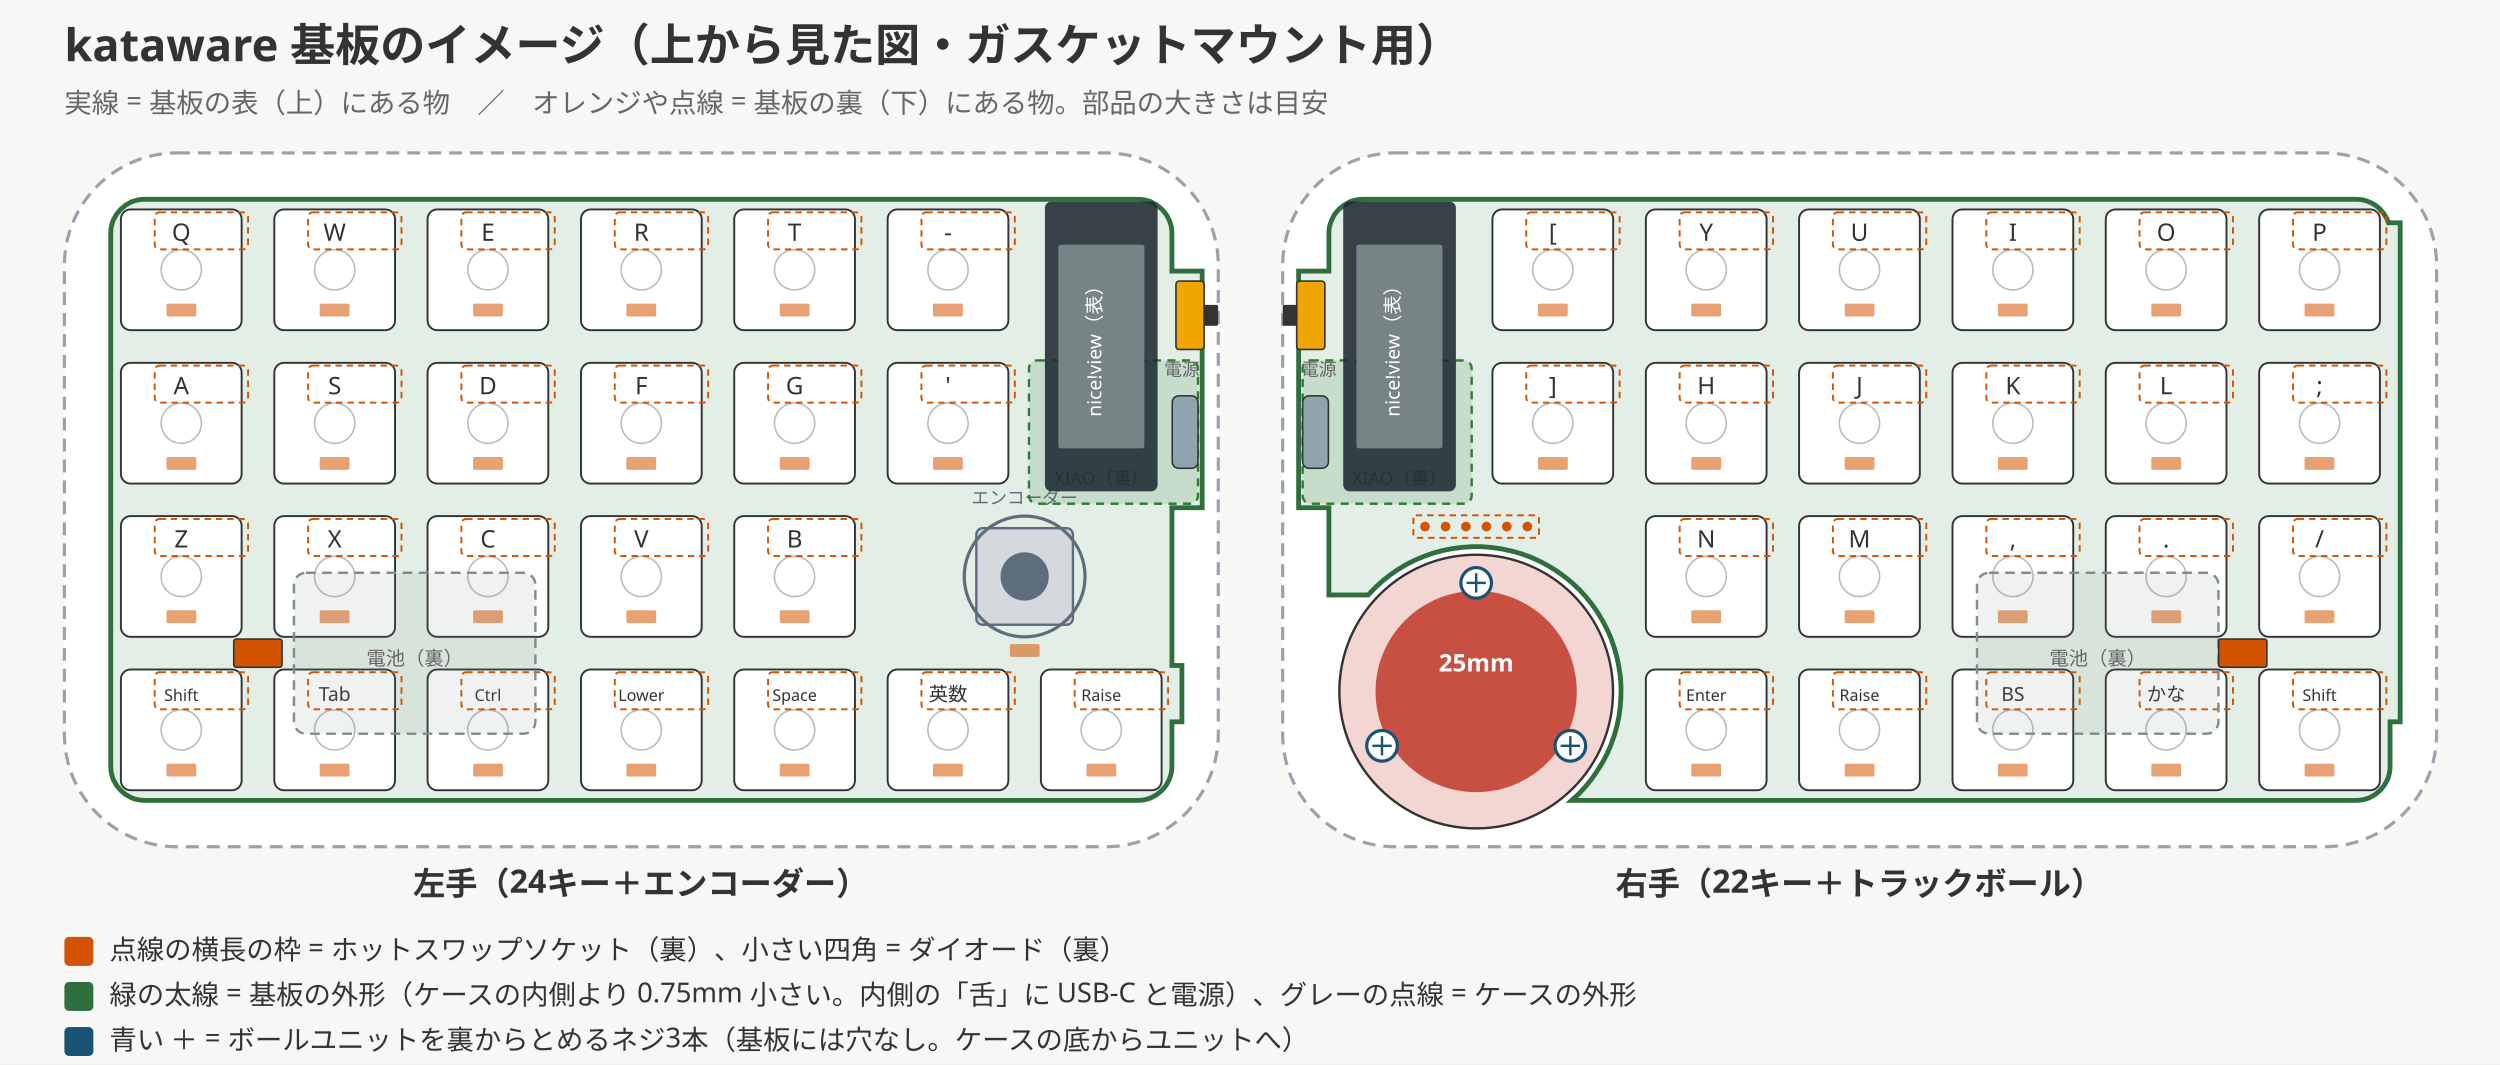
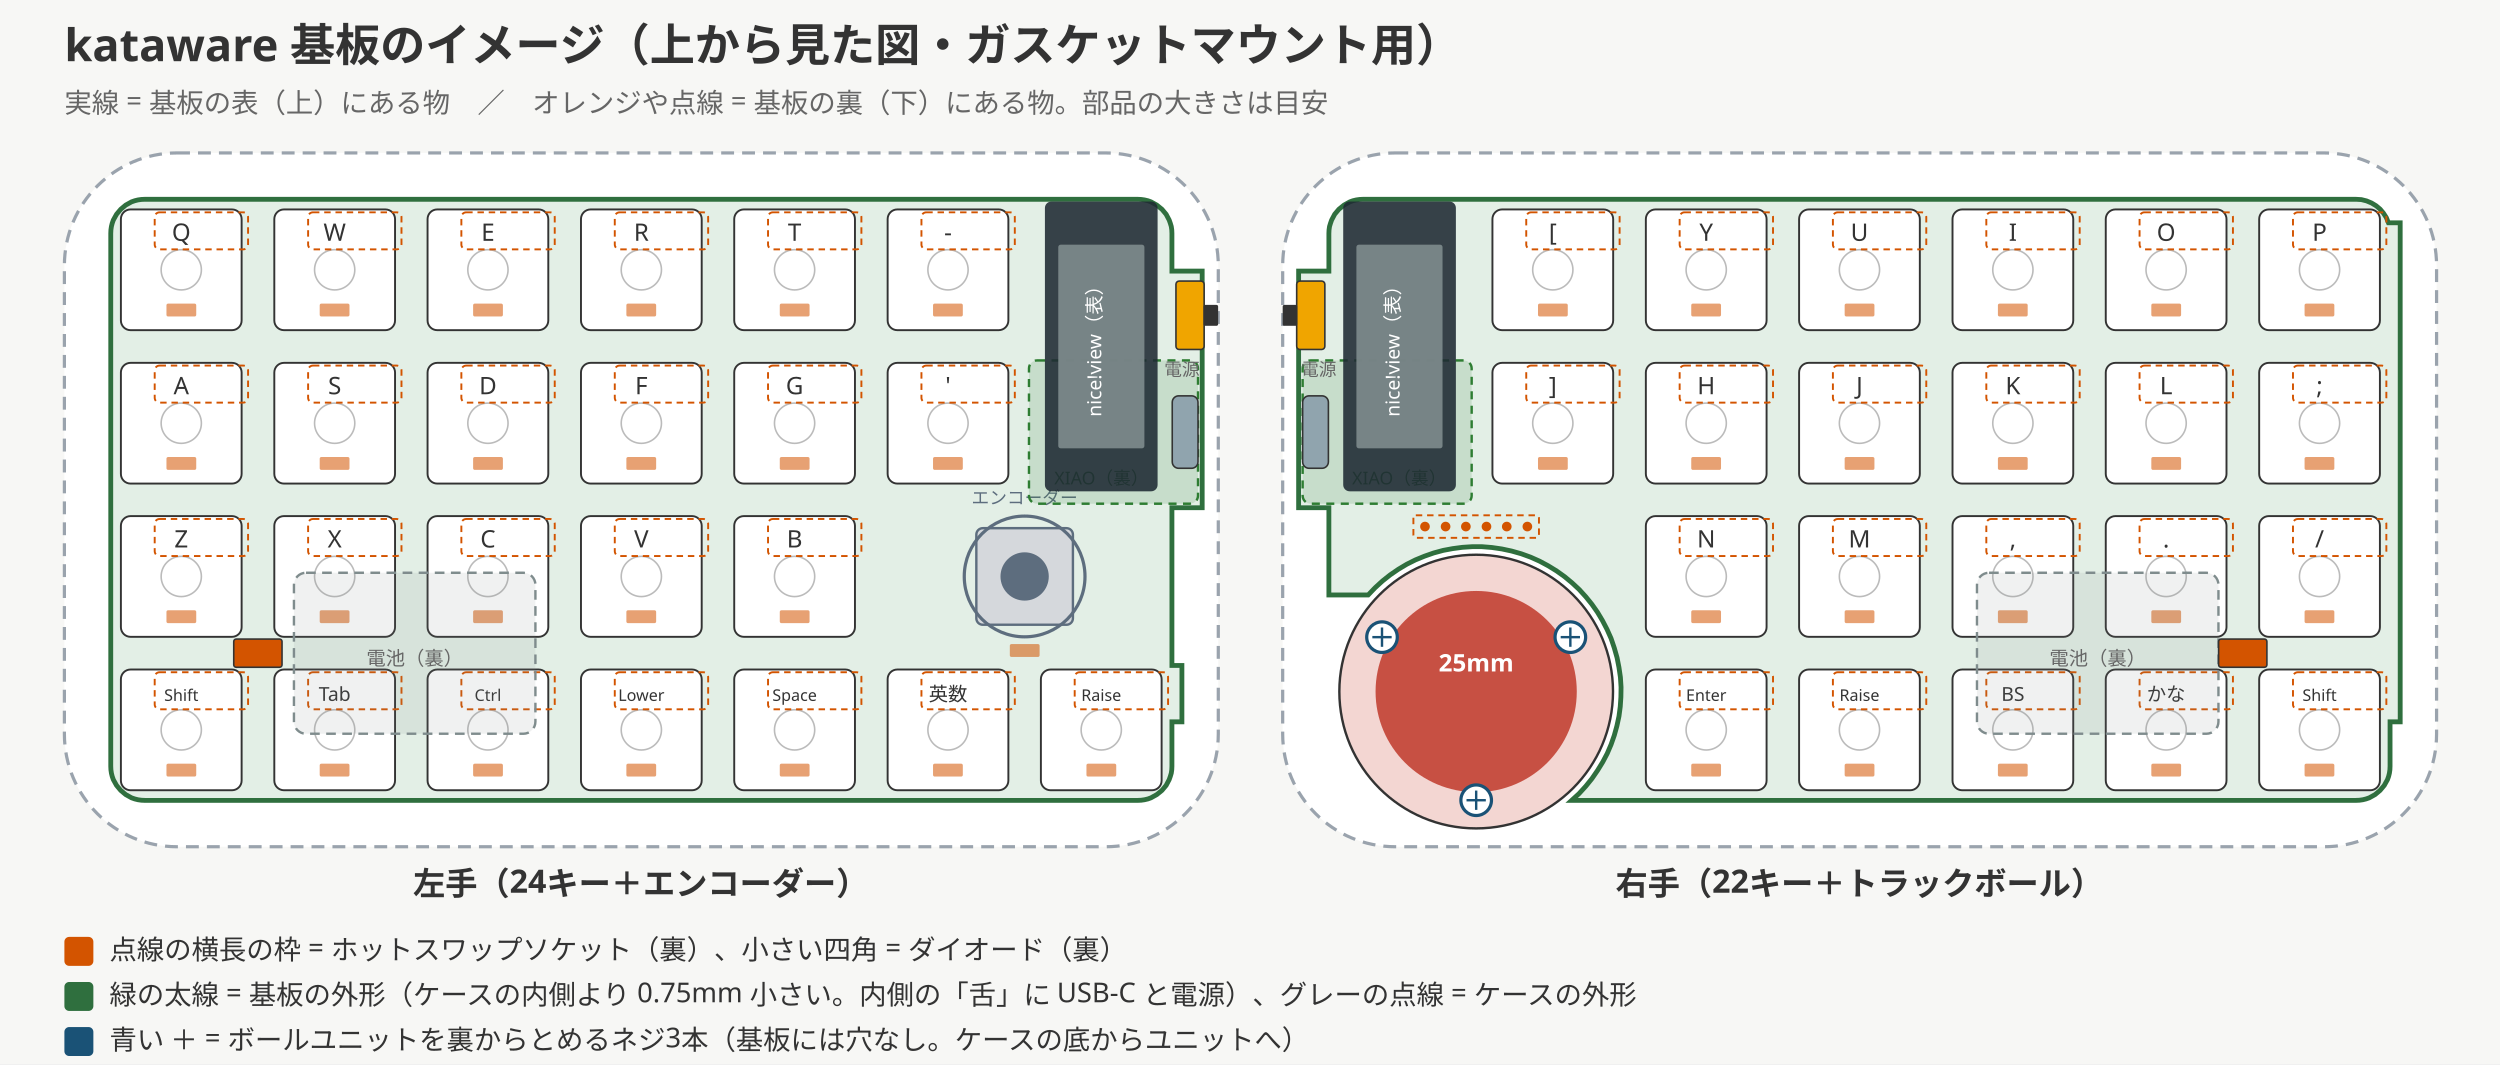
<svg xmlns="http://www.w3.org/2000/svg" width="1553" height="661" viewBox="0 0 1553 661" font-family="IPAPGothic, IPAGothic, sans-serif">
  <rect width="100%" height="100%" fill="#f7f7f5" />
  <text x="40" y="38" font-size="28" font-weight="bold" fill="#333">kataware 基板のイメージ（上から見た図・ガスケットマウント用）</text>
  <text x="40" y="70" font-size="17" fill="#666">実線 = 基板の表（上）にある物　／　オレンジや点線 = 基板の裏（下）にある物。部品の大きさは目安</text>
  <rect x="40.0" y="95.0" width="716.8" height="431.0" rx="70.0" fill="#ffffff" fill-opacity="1.0" stroke="#9aa3ad" stroke-width="2" stroke-dasharray="8 5" />
  <path d="M90.0,497.2 L87.8,497.1 L85.7,496.8 L83.7,496.3 L81.7,495.6 L78.1,493.6 L75.0,491.0 L72.4,487.9 L70.4,484.3 L69.7,482.3 L69.2,480.3 L68.9,478.2 L68.8,476.0 L68.8,145.0 L68.9,142.8 L69.2,140.7 L69.7,138.7 L70.4,136.7 L72.4,133.1 L75.0,130.0 L78.1,127.4 L81.7,125.4 L83.7,124.7 L85.7,124.2 L87.8,123.9 L90.0,123.8 L706.8,123.8 L708.9,123.9 L711.0,124.2 L713.1,124.7 L715.0,125.4 L718.6,127.4 L721.8,130.0 L724.4,133.1 L726.3,136.7 L727.0,138.7 L727.6,140.7 L727.9,142.8 L728.0,145.0 L728.0,168.4 L746.8,168.4 L746.8,315.4 L728.0,315.4 L728.0,413.4 L734.2,413.4 L734.2,448.4 L728.0,448.4 L728.0,476.0 L727.9,478.2 L727.6,480.3 L727.0,482.3 L726.3,484.3 L724.4,487.9 L721.8,491.0 L718.6,493.6 L715.0,495.6 L713.1,496.3 L711.0,496.8 L708.9,497.1 L706.8,497.2 L90.0,497.2 Z" fill="#e3efe6" stroke="#2f6f3e" stroke-width="3" />
  <rect x="75.1" y="415.9" width="75.0" height="75.0" rx="6.0" fill="#ffffff" fill-opacity="1.0" stroke="#333" stroke-width="1.2" />
  <circle cx="112.6" cy="453.4" r="12.5" fill="none" fill-opacity="1.0" stroke="#bbb" stroke-width="1" />
  <text x="112.6" y="435.4" font-size="10" text-anchor="middle" fill="#333" font-weight="normal">Shift</text>
  <rect x="96.1" y="417.6" width="58.0" height="23.0" rx="3.0" fill="none" fill-opacity="1.0" stroke="#d35400" stroke-width="1.2" stroke-dasharray="4 3" />
  <rect x="103.4" y="474.4" width="18.5" height="8.0" rx="1.0" fill="#d35400" fill-opacity="0.55" />
  <rect x="75.1" y="320.6" width="75.0" height="75.0" rx="6.0" fill="#ffffff" fill-opacity="1.0" stroke="#333" stroke-width="1.2" />
  <circle cx="112.6" cy="358.1" r="12.5" fill="none" fill-opacity="1.0" stroke="#bbb" stroke-width="1" />
  <text x="112.6" y="340.1" font-size="15" text-anchor="middle" fill="#333" font-weight="normal">Z</text>
  <rect x="96.1" y="322.4" width="58.0" height="23.0" rx="3.0" fill="none" fill-opacity="1.0" stroke="#d35400" stroke-width="1.2" stroke-dasharray="4 3" />
  <rect x="103.4" y="379.1" width="18.5" height="8.0" rx="1.0" fill="#d35400" fill-opacity="0.55" />
  <rect x="75.1" y="225.4" width="75.0" height="75.0" rx="6.0" fill="#ffffff" fill-opacity="1.0" stroke="#333" stroke-width="1.2" />
  <circle cx="112.6" cy="262.9" r="12.5" fill="none" fill-opacity="1.0" stroke="#bbb" stroke-width="1" />
  <text x="112.6" y="244.9" font-size="15" text-anchor="middle" fill="#333" font-weight="normal">A</text>
  <rect x="96.1" y="227.1" width="58.0" height="23.0" rx="3.0" fill="none" fill-opacity="1.0" stroke="#d35400" stroke-width="1.2" stroke-dasharray="4 3" />
  <rect x="103.4" y="283.9" width="18.5" height="8.0" rx="1.0" fill="#d35400" fill-opacity="0.55" />
  <rect x="75.1" y="130.1" width="75.0" height="75.0" rx="6.0" fill="#ffffff" fill-opacity="1.0" stroke="#333" stroke-width="1.2" />
  <circle cx="112.6" cy="167.6" r="12.5" fill="none" fill-opacity="1.0" stroke="#bbb" stroke-width="1" />
  <text x="112.6" y="149.6" font-size="15" text-anchor="middle" fill="#333" font-weight="normal">Q</text>
  <rect x="96.1" y="131.9" width="58.0" height="23.0" rx="3.0" fill="none" fill-opacity="1.0" stroke="#d35400" stroke-width="1.2" stroke-dasharray="4 3" />
  <rect x="103.4" y="188.6" width="18.5" height="8.0" rx="1.0" fill="#d35400" fill-opacity="0.55" />
  <rect x="170.4" y="415.9" width="75.0" height="75.0" rx="6.0" fill="#ffffff" fill-opacity="1.0" stroke="#333" stroke-width="1.2" />
  <circle cx="207.9" cy="453.4" r="12.5" fill="none" fill-opacity="1.0" stroke="#bbb" stroke-width="1" />
  <text x="207.9" y="435.4" font-size="12" text-anchor="middle" fill="#333" font-weight="normal">Tab</text>
  <rect x="191.4" y="417.6" width="58.0" height="23.0" rx="3.0" fill="none" fill-opacity="1.0" stroke="#d35400" stroke-width="1.2" stroke-dasharray="4 3" />
  <rect x="198.6" y="474.4" width="18.5" height="8.0" rx="1.0" fill="#d35400" fill-opacity="0.55" />
  <rect x="170.4" y="320.6" width="75.0" height="75.0" rx="6.0" fill="#ffffff" fill-opacity="1.0" stroke="#333" stroke-width="1.2" />
  <circle cx="207.9" cy="358.1" r="12.5" fill="none" fill-opacity="1.0" stroke="#bbb" stroke-width="1" />
  <text x="207.9" y="340.1" font-size="15" text-anchor="middle" fill="#333" font-weight="normal">X</text>
  <rect x="191.4" y="322.4" width="58.0" height="23.0" rx="3.0" fill="none" fill-opacity="1.0" stroke="#d35400" stroke-width="1.2" stroke-dasharray="4 3" />
  <rect x="198.6" y="379.1" width="18.5" height="8.0" rx="1.0" fill="#d35400" fill-opacity="0.55" />
  <rect x="170.4" y="225.4" width="75.0" height="75.0" rx="6.0" fill="#ffffff" fill-opacity="1.0" stroke="#333" stroke-width="1.2" />
  <circle cx="207.9" cy="262.9" r="12.5" fill="none" fill-opacity="1.0" stroke="#bbb" stroke-width="1" />
  <text x="207.9" y="244.9" font-size="15" text-anchor="middle" fill="#333" font-weight="normal">S</text>
  <rect x="191.4" y="227.1" width="58.0" height="23.0" rx="3.0" fill="none" fill-opacity="1.0" stroke="#d35400" stroke-width="1.2" stroke-dasharray="4 3" />
  <rect x="198.6" y="283.9" width="18.5" height="8.0" rx="1.0" fill="#d35400" fill-opacity="0.55" />
  <rect x="170.4" y="130.1" width="75.0" height="75.0" rx="6.0" fill="#ffffff" fill-opacity="1.0" stroke="#333" stroke-width="1.2" />
  <circle cx="207.9" cy="167.6" r="12.5" fill="none" fill-opacity="1.0" stroke="#bbb" stroke-width="1" />
  <text x="207.9" y="149.6" font-size="15" text-anchor="middle" fill="#333" font-weight="normal">W</text>
  <rect x="191.4" y="131.9" width="58.0" height="23.0" rx="3.0" fill="none" fill-opacity="1.0" stroke="#d35400" stroke-width="1.2" stroke-dasharray="4 3" />
  <rect x="198.6" y="188.6" width="18.5" height="8.0" rx="1.0" fill="#d35400" fill-opacity="0.55" />
  <rect x="265.6" y="415.9" width="75.0" height="75.0" rx="6.0" fill="#ffffff" fill-opacity="1.0" stroke="#333" stroke-width="1.2" />
  <circle cx="303.1" cy="453.4" r="12.5" fill="none" fill-opacity="1.0" stroke="#bbb" stroke-width="1" />
  <text x="303.1" y="435.4" font-size="10" text-anchor="middle" fill="#333" font-weight="normal">Ctrl</text>
  <rect x="286.6" y="417.6" width="58.0" height="23.0" rx="3.0" fill="none" fill-opacity="1.0" stroke="#d35400" stroke-width="1.2" stroke-dasharray="4 3" />
  <rect x="293.9" y="474.4" width="18.5" height="8.0" rx="1.0" fill="#d35400" fill-opacity="0.55" />
  <rect x="265.6" y="320.6" width="75.0" height="75.0" rx="6.0" fill="#ffffff" fill-opacity="1.0" stroke="#333" stroke-width="1.2" />
  <circle cx="303.1" cy="358.1" r="12.5" fill="none" fill-opacity="1.0" stroke="#bbb" stroke-width="1" />
  <text x="303.1" y="340.1" font-size="15" text-anchor="middle" fill="#333" font-weight="normal">C</text>
  <rect x="286.6" y="322.4" width="58.0" height="23.0" rx="3.0" fill="none" fill-opacity="1.0" stroke="#d35400" stroke-width="1.2" stroke-dasharray="4 3" />
  <rect x="293.9" y="379.1" width="18.5" height="8.0" rx="1.0" fill="#d35400" fill-opacity="0.55" />
  <rect x="265.6" y="225.4" width="75.0" height="75.0" rx="6.0" fill="#ffffff" fill-opacity="1.0" stroke="#333" stroke-width="1.2" />
  <circle cx="303.1" cy="262.9" r="12.5" fill="none" fill-opacity="1.0" stroke="#bbb" stroke-width="1" />
  <text x="303.1" y="244.9" font-size="15" text-anchor="middle" fill="#333" font-weight="normal">D</text>
  <rect x="286.6" y="227.1" width="58.0" height="23.0" rx="3.0" fill="none" fill-opacity="1.0" stroke="#d35400" stroke-width="1.2" stroke-dasharray="4 3" />
  <rect x="293.9" y="283.9" width="18.5" height="8.0" rx="1.0" fill="#d35400" fill-opacity="0.55" />
  <rect x="265.6" y="130.1" width="75.0" height="75.0" rx="6.0" fill="#ffffff" fill-opacity="1.0" stroke="#333" stroke-width="1.2" />
  <circle cx="303.1" cy="167.6" r="12.5" fill="none" fill-opacity="1.0" stroke="#bbb" stroke-width="1" />
  <text x="303.1" y="149.6" font-size="15" text-anchor="middle" fill="#333" font-weight="normal">E</text>
  <rect x="286.6" y="131.9" width="58.0" height="23.0" rx="3.0" fill="none" fill-opacity="1.0" stroke="#d35400" stroke-width="1.2" stroke-dasharray="4 3" />
  <rect x="293.9" y="188.6" width="18.5" height="8.0" rx="1.0" fill="#d35400" fill-opacity="0.55" />
  <rect x="360.9" y="415.9" width="75.0" height="75.0" rx="6.0" fill="#ffffff" fill-opacity="1.0" stroke="#333" stroke-width="1.2" />
  <circle cx="398.4" cy="453.4" r="12.5" fill="none" fill-opacity="1.0" stroke="#bbb" stroke-width="1" />
  <text x="398.4" y="435.4" font-size="10" text-anchor="middle" fill="#333" font-weight="normal">Lower</text>
  <rect x="381.9" y="417.6" width="58.0" height="23.0" rx="3.0" fill="none" fill-opacity="1.0" stroke="#d35400" stroke-width="1.2" stroke-dasharray="4 3" />
  <rect x="389.1" y="474.4" width="18.5" height="8.0" rx="1.0" fill="#d35400" fill-opacity="0.55" />
  <rect x="360.9" y="320.6" width="75.0" height="75.0" rx="6.0" fill="#ffffff" fill-opacity="1.0" stroke="#333" stroke-width="1.2" />
  <circle cx="398.4" cy="358.1" r="12.5" fill="none" fill-opacity="1.0" stroke="#bbb" stroke-width="1" />
  <text x="398.4" y="340.1" font-size="15" text-anchor="middle" fill="#333" font-weight="normal">V</text>
  <rect x="381.9" y="322.4" width="58.0" height="23.0" rx="3.0" fill="none" fill-opacity="1.0" stroke="#d35400" stroke-width="1.2" stroke-dasharray="4 3" />
  <rect x="389.1" y="379.1" width="18.5" height="8.0" rx="1.0" fill="#d35400" fill-opacity="0.55" />
  <rect x="360.9" y="225.4" width="75.0" height="75.0" rx="6.0" fill="#ffffff" fill-opacity="1.0" stroke="#333" stroke-width="1.2" />
  <circle cx="398.4" cy="262.9" r="12.5" fill="none" fill-opacity="1.0" stroke="#bbb" stroke-width="1" />
  <text x="398.4" y="244.9" font-size="15" text-anchor="middle" fill="#333" font-weight="normal">F</text>
  <rect x="381.9" y="227.1" width="58.0" height="23.0" rx="3.0" fill="none" fill-opacity="1.0" stroke="#d35400" stroke-width="1.2" stroke-dasharray="4 3" />
  <rect x="389.1" y="283.9" width="18.5" height="8.0" rx="1.0" fill="#d35400" fill-opacity="0.55" />
  <rect x="360.9" y="130.1" width="75.0" height="75.0" rx="6.0" fill="#ffffff" fill-opacity="1.0" stroke="#333" stroke-width="1.2" />
  <circle cx="398.4" cy="167.6" r="12.5" fill="none" fill-opacity="1.0" stroke="#bbb" stroke-width="1" />
  <text x="398.4" y="149.6" font-size="15" text-anchor="middle" fill="#333" font-weight="normal">R</text>
  <rect x="381.9" y="131.9" width="58.0" height="23.0" rx="3.0" fill="none" fill-opacity="1.0" stroke="#d35400" stroke-width="1.2" stroke-dasharray="4 3" />
  <rect x="389.1" y="188.6" width="18.5" height="8.0" rx="1.0" fill="#d35400" fill-opacity="0.55" />
  <rect x="456.1" y="415.9" width="75.0" height="75.0" rx="6.0" fill="#ffffff" fill-opacity="1.0" stroke="#333" stroke-width="1.2" />
  <circle cx="493.6" cy="453.4" r="12.5" fill="none" fill-opacity="1.0" stroke="#bbb" stroke-width="1" />
  <text x="493.6" y="435.4" font-size="10" text-anchor="middle" fill="#333" font-weight="normal">Space</text>
  <rect x="477.1" y="417.6" width="58.0" height="23.0" rx="3.0" fill="none" fill-opacity="1.0" stroke="#d35400" stroke-width="1.2" stroke-dasharray="4 3" />
  <rect x="484.4" y="474.4" width="18.5" height="8.0" rx="1.0" fill="#d35400" fill-opacity="0.55" />
  <rect x="456.1" y="320.6" width="75.0" height="75.0" rx="6.0" fill="#ffffff" fill-opacity="1.0" stroke="#333" stroke-width="1.2" />
  <circle cx="493.6" cy="358.1" r="12.5" fill="none" fill-opacity="1.0" stroke="#bbb" stroke-width="1" />
  <text x="493.6" y="340.1" font-size="15" text-anchor="middle" fill="#333" font-weight="normal">B</text>
  <rect x="477.1" y="322.4" width="58.0" height="23.0" rx="3.0" fill="none" fill-opacity="1.0" stroke="#d35400" stroke-width="1.2" stroke-dasharray="4 3" />
  <rect x="484.4" y="379.1" width="18.5" height="8.0" rx="1.0" fill="#d35400" fill-opacity="0.55" />
  <rect x="456.1" y="225.4" width="75.0" height="75.0" rx="6.0" fill="#ffffff" fill-opacity="1.0" stroke="#333" stroke-width="1.2" />
  <circle cx="493.6" cy="262.9" r="12.5" fill="none" fill-opacity="1.0" stroke="#bbb" stroke-width="1" />
  <text x="493.6" y="244.9" font-size="15" text-anchor="middle" fill="#333" font-weight="normal">G</text>
  <rect x="477.1" y="227.1" width="58.0" height="23.0" rx="3.0" fill="none" fill-opacity="1.0" stroke="#d35400" stroke-width="1.2" stroke-dasharray="4 3" />
  <rect x="484.4" y="283.9" width="18.5" height="8.0" rx="1.0" fill="#d35400" fill-opacity="0.55" />
  <rect x="456.1" y="130.1" width="75.0" height="75.0" rx="6.0" fill="#ffffff" fill-opacity="1.0" stroke="#333" stroke-width="1.2" />
  <circle cx="493.6" cy="167.6" r="12.5" fill="none" fill-opacity="1.0" stroke="#bbb" stroke-width="1" />
  <text x="493.6" y="149.6" font-size="15" text-anchor="middle" fill="#333" font-weight="normal">T</text>
  <rect x="477.1" y="131.9" width="58.0" height="23.0" rx="3.0" fill="none" fill-opacity="1.0" stroke="#d35400" stroke-width="1.2" stroke-dasharray="4 3" />
  <rect x="484.4" y="188.6" width="18.5" height="8.0" rx="1.0" fill="#d35400" fill-opacity="0.55" />
  <rect x="551.4" y="415.9" width="75.0" height="75.0" rx="6.0" fill="#ffffff" fill-opacity="1.0" stroke="#333" stroke-width="1.2" />
  <circle cx="588.9" cy="453.4" r="12.5" fill="none" fill-opacity="1.0" stroke="#bbb" stroke-width="1" />
  <text x="588.9" y="435.4" font-size="12" text-anchor="middle" fill="#333" font-weight="normal">英数</text>
  <rect x="572.4" y="417.6" width="58.0" height="23.0" rx="3.0" fill="none" fill-opacity="1.0" stroke="#d35400" stroke-width="1.2" stroke-dasharray="4 3" />
  <rect x="579.6" y="474.4" width="18.5" height="8.0" rx="1.0" fill="#d35400" fill-opacity="0.55" />
  <rect x="551.4" y="225.4" width="75.0" height="75.0" rx="6.0" fill="#ffffff" fill-opacity="1.0" stroke="#333" stroke-width="1.2" />
  <circle cx="588.9" cy="262.9" r="12.5" fill="none" fill-opacity="1.0" stroke="#bbb" stroke-width="1" />
  <text x="588.9" y="244.9" font-size="15" text-anchor="middle" fill="#333" font-weight="normal">'</text>
  <rect x="572.4" y="227.1" width="58.0" height="23.0" rx="3.0" fill="none" fill-opacity="1.0" stroke="#d35400" stroke-width="1.2" stroke-dasharray="4 3" />
  <rect x="579.6" y="283.9" width="18.5" height="8.0" rx="1.0" fill="#d35400" fill-opacity="0.55" />
  <rect x="551.4" y="130.1" width="75.0" height="75.0" rx="6.0" fill="#ffffff" fill-opacity="1.0" stroke="#333" stroke-width="1.2" />
  <circle cx="588.9" cy="167.6" r="12.5" fill="none" fill-opacity="1.0" stroke="#bbb" stroke-width="1" />
  <text x="588.9" y="149.6" font-size="15" text-anchor="middle" fill="#333" font-weight="normal">-</text>
  <rect x="572.4" y="131.9" width="58.0" height="23.0" rx="3.0" fill="none" fill-opacity="1.0" stroke="#d35400" stroke-width="1.2" stroke-dasharray="4 3" />
  <rect x="579.6" y="188.6" width="18.5" height="8.0" rx="1.0" fill="#d35400" fill-opacity="0.55" />
  <rect x="646.6" y="415.9" width="75.0" height="75.0" rx="6.0" fill="#ffffff" fill-opacity="1.0" stroke="#333" stroke-width="1.2" />
  <circle cx="684.1" cy="453.4" r="12.5" fill="none" fill-opacity="1.0" stroke="#bbb" stroke-width="1" />
  <text x="684.1" y="435.4" font-size="10" text-anchor="middle" fill="#333" font-weight="normal">Raise</text>
  <rect x="667.6" y="417.6" width="58.0" height="23.0" rx="3.0" fill="none" fill-opacity="1.0" stroke="#d35400" stroke-width="1.2" stroke-dasharray="4 3" />
  <rect x="674.9" y="474.4" width="18.5" height="8.0" rx="1.0" fill="#d35400" fill-opacity="0.55" />
  <rect x="606.5" y="328.1" width="60.0" height="60.0" rx="4.0" fill="#d5d8dc" fill-opacity="1.0" stroke="#5d6d7e" stroke-width="1.5" />
  <circle cx="636.5" cy="358.1" r="37.5" fill="none" fill-opacity="1.0" stroke="#5d6d7e" stroke-width="2" />
  <circle cx="636.5" cy="358.1" r="15.0" fill="#5d6d7e" fill-opacity="1.0" />
  <rect x="627.3" y="400.1" width="18.5" height="8.0" rx="1.0" fill="#d35400" fill-opacity="0.55" />
  <text x="636.5" y="313.1" font-size="11" text-anchor="middle" fill="#5d6d7e" font-weight="normal">エンコーダー</text>
  <rect x="639.2" y="223.9" width="105.0" height="89.0" rx="5.0" fill="#2e7d32" fill-opacity="0.15" stroke="#2e7d32" stroke-width="1.5" stroke-dasharray="5 4" />
  <rect x="728.2" y="245.9" width="16.0" height="45.0" rx="4.0" fill="#90a4ae" fill-opacity="1.0" stroke="#333" stroke-width="1" />
  <text x="684.2" y="300.9" font-size="11" text-anchor="middle" fill="#2e7d32" font-weight="normal">XIAO（裏）</text>
  <rect x="649.1" y="125.2" width="70.0" height="180.0" rx="4.0" fill="#1f2a33" fill-opacity="0.88" />
  <rect x="657.4" y="152.0" width="53.5" height="126.5" rx="1.5" fill="#7f8c8d" fill-opacity="0.9" />
  <text x="684.1" y="215.2" font-size="12" fill="#fff" text-anchor="middle" transform="rotate(-90 684.1 215.2)">nice!view（表）</text>
  <rect x="730.5" y="174.6" width="17.5" height="42.5" rx="2.0" fill="#f0a500" fill-opacity="1.0" stroke="#333" stroke-width="1" />
  <rect x="747.7" y="189.4" width="9.0" height="13.0" rx="1.0" fill="#333" fill-opacity="1.0" />
  <text x="734.2" y="233.4" font-size="11" text-anchor="middle" fill="#666" font-weight="normal">電源</text>
  <rect x="182.6" y="355.8" width="150.0" height="100.0" rx="7.5" fill="#7f8c8d" fill-opacity="0.12" stroke="#7f8c8d" stroke-width="1.5" stroke-dasharray="6 4" />
  <text x="257.6" y="413.2" font-size="12" text-anchor="middle" fill="#666" font-weight="normal">電池（裏）</text>
  <rect x="145.2" y="397.0" width="30.0" height="17.5" rx="1.5" fill="#d35400" fill-opacity="1.0" stroke="#333" stroke-width="1" />
  <rect x="796.8" y="95.0" width="716.8" height="431.0" rx="70.0" fill="#ffffff" fill-opacity="1.0" stroke="#9aa3ad" stroke-width="2" stroke-dasharray="8 5" />
  <path d="M976.3,497.2 L980.9,493.0 L985.1,488.4 L988.9,483.7 L992.4,478.6 L995.6,473.4 L998.4,468.1 L1000.8,462.5 L1002.8,456.8 L1004.4,451.0 L1005.7,445.0 L1006.5,439.0 L1006.9,433.0 L1007.0,426.9 L1006.6,420.7 L1005.7,414.6 L1004.5,408.5 L1002.8,402.5 L1000.8,396.6 L998.3,391.0 L995.5,385.6 L992.4,380.4 L988.9,375.4 L985.1,370.7 L981.0,366.2 L976.6,362.1 L971.9,358.2 L967.0,354.7 L961.8,351.5 L956.4,348.6 L950.8,346.1 L945.0,344.0 L939.0,342.3 L932.9,341.0 L926.7,340.1 L920.6,339.6 L914.5,339.6 L908.4,340.0 L902.4,340.8 L896.5,341.9 L890.6,343.5 L884.9,345.5 L879.3,347.8 L873.9,350.5 L868.7,353.6 L863.6,357.1 L858.8,360.9 L854.2,365.1 L849.9,369.6 L825.5,369.6 L825.5,315.4 L806.7,315.4 L806.7,168.4 L825.5,168.4 L825.5,145.0 L825.6,142.8 L825.9,140.7 L826.5,138.7 L827.2,136.7 L829.1,133.1 L831.7,130.0 L834.9,127.4 L838.5,125.4 L840.4,124.7 L842.5,124.2 L844.6,123.9 L846.7,123.8 L1463.5,123.8 L1466.9,124.0 L1470.1,124.8 L1473.2,126.1 L1476.0,127.8 L1478.5,129.9 L1480.6,132.4 L1482.4,135.2 L1483.7,138.4 L1491.0,138.4 L1491.0,448.4 L1484.7,448.4 L1484.7,476.0 L1484.6,478.2 L1484.3,480.3 L1483.8,482.3 L1483.1,484.3 L1481.1,487.9 L1478.5,491.0 L1475.4,493.6 L1471.8,495.6 L1469.8,496.3 L1467.8,496.8 L1465.7,497.1 L1463.5,497.2 L976.3,497.2 Z" fill="#e3efe6" stroke="#2f6f3e" stroke-width="3" />
  <rect x="1022.4" y="415.9" width="75.0" height="75.0" rx="6.0" fill="#ffffff" fill-opacity="1.0" stroke="#333" stroke-width="1.2" />
  <circle cx="1059.9" cy="453.4" r="12.5" fill="none" fill-opacity="1.0" stroke="#bbb" stroke-width="1" />
  <text x="1059.9" y="435.4" font-size="10" text-anchor="middle" fill="#333" font-weight="normal">Enter</text>
  <rect x="1043.4" y="417.6" width="58.0" height="23.0" rx="3.0" fill="none" fill-opacity="1.0" stroke="#d35400" stroke-width="1.2" stroke-dasharray="4 3" />
  <rect x="1050.6" y="474.4" width="18.5" height="8.0" rx="1.0" fill="#d35400" fill-opacity="0.55" />
  <rect x="1117.6" y="415.9" width="75.0" height="75.0" rx="6.0" fill="#ffffff" fill-opacity="1.0" stroke="#333" stroke-width="1.2" />
  <circle cx="1155.1" cy="453.4" r="12.5" fill="none" fill-opacity="1.0" stroke="#bbb" stroke-width="1" />
  <text x="1155.1" y="435.4" font-size="10" text-anchor="middle" fill="#333" font-weight="normal">Raise</text>
  <rect x="1138.6" y="417.6" width="58.0" height="23.0" rx="3.0" fill="none" fill-opacity="1.0" stroke="#d35400" stroke-width="1.2" stroke-dasharray="4 3" />
  <rect x="1145.9" y="474.4" width="18.5" height="8.0" rx="1.0" fill="#d35400" fill-opacity="0.55" />
  <rect x="1212.9" y="415.9" width="75.0" height="75.0" rx="6.0" fill="#ffffff" fill-opacity="1.0" stroke="#333" stroke-width="1.2" />
  <circle cx="1250.4" cy="453.4" r="12.5" fill="none" fill-opacity="1.0" stroke="#bbb" stroke-width="1" />
  <text x="1250.4" y="435.4" font-size="12" text-anchor="middle" fill="#333" font-weight="normal">BS</text>
  <rect x="1233.9" y="417.6" width="58.0" height="23.0" rx="3.0" fill="none" fill-opacity="1.0" stroke="#d35400" stroke-width="1.2" stroke-dasharray="4 3" />
  <rect x="1241.1" y="474.4" width="18.5" height="8.0" rx="1.0" fill="#d35400" fill-opacity="0.55" />
  <rect x="1308.1" y="415.9" width="75.0" height="75.0" rx="6.0" fill="#ffffff" fill-opacity="1.0" stroke="#333" stroke-width="1.2" />
  <circle cx="1345.6" cy="453.4" r="12.5" fill="none" fill-opacity="1.0" stroke="#bbb" stroke-width="1" />
  <text x="1345.6" y="435.4" font-size="12" text-anchor="middle" fill="#333" font-weight="normal">かな</text>
  <rect x="1329.1" y="417.6" width="58.0" height="23.0" rx="3.0" fill="none" fill-opacity="1.0" stroke="#d35400" stroke-width="1.2" stroke-dasharray="4 3" />
  <rect x="1336.4" y="474.4" width="18.5" height="8.0" rx="1.0" fill="#d35400" fill-opacity="0.55" />
  <rect x="1403.4" y="415.9" width="75.0" height="75.0" rx="6.0" fill="#ffffff" fill-opacity="1.0" stroke="#333" stroke-width="1.2" />
  <circle cx="1440.9" cy="453.4" r="12.5" fill="none" fill-opacity="1.0" stroke="#bbb" stroke-width="1" />
  <text x="1440.9" y="435.4" font-size="10" text-anchor="middle" fill="#333" font-weight="normal">Shift</text>
  <rect x="1424.4" y="417.6" width="58.0" height="23.0" rx="3.0" fill="none" fill-opacity="1.0" stroke="#d35400" stroke-width="1.2" stroke-dasharray="4 3" />
  <rect x="1431.6" y="474.4" width="18.5" height="8.0" rx="1.0" fill="#d35400" fill-opacity="0.55" />
  <rect x="1022.4" y="320.6" width="75.0" height="75.0" rx="6.0" fill="#ffffff" fill-opacity="1.0" stroke="#333" stroke-width="1.2" />
  <circle cx="1059.9" cy="358.1" r="12.5" fill="none" fill-opacity="1.0" stroke="#bbb" stroke-width="1" />
  <text x="1059.9" y="340.1" font-size="15" text-anchor="middle" fill="#333" font-weight="normal">N</text>
  <rect x="1043.4" y="322.4" width="58.0" height="23.0" rx="3.0" fill="none" fill-opacity="1.0" stroke="#d35400" stroke-width="1.2" stroke-dasharray="4 3" />
  <rect x="1050.6" y="379.1" width="18.5" height="8.0" rx="1.0" fill="#d35400" fill-opacity="0.55" />
  <rect x="1117.6" y="320.6" width="75.0" height="75.0" rx="6.0" fill="#ffffff" fill-opacity="1.0" stroke="#333" stroke-width="1.2" />
  <circle cx="1155.1" cy="358.1" r="12.5" fill="none" fill-opacity="1.0" stroke="#bbb" stroke-width="1" />
  <text x="1155.1" y="340.1" font-size="15" text-anchor="middle" fill="#333" font-weight="normal">M</text>
  <rect x="1138.6" y="322.4" width="58.0" height="23.0" rx="3.0" fill="none" fill-opacity="1.0" stroke="#d35400" stroke-width="1.2" stroke-dasharray="4 3" />
  <rect x="1145.9" y="379.1" width="18.5" height="8.0" rx="1.0" fill="#d35400" fill-opacity="0.55" />
  <rect x="1212.9" y="320.6" width="75.0" height="75.0" rx="6.0" fill="#ffffff" fill-opacity="1.0" stroke="#333" stroke-width="1.2" />
  <circle cx="1250.4" cy="358.1" r="12.5" fill="none" fill-opacity="1.0" stroke="#bbb" stroke-width="1" />
  <text x="1250.4" y="340.1" font-size="15" text-anchor="middle" fill="#333" font-weight="normal">,</text>
  <rect x="1233.9" y="322.4" width="58.0" height="23.0" rx="3.0" fill="none" fill-opacity="1.0" stroke="#d35400" stroke-width="1.2" stroke-dasharray="4 3" />
  <rect x="1241.1" y="379.1" width="18.5" height="8.0" rx="1.0" fill="#d35400" fill-opacity="0.55" />
  <rect x="1308.1" y="320.6" width="75.0" height="75.0" rx="6.0" fill="#ffffff" fill-opacity="1.0" stroke="#333" stroke-width="1.2" />
  <circle cx="1345.6" cy="358.1" r="12.5" fill="none" fill-opacity="1.0" stroke="#bbb" stroke-width="1" />
  <text x="1345.6" y="340.1" font-size="15" text-anchor="middle" fill="#333" font-weight="normal">.</text>
  <rect x="1329.1" y="322.4" width="58.0" height="23.0" rx="3.0" fill="none" fill-opacity="1.0" stroke="#d35400" stroke-width="1.2" stroke-dasharray="4 3" />
  <rect x="1336.4" y="379.1" width="18.5" height="8.0" rx="1.0" fill="#d35400" fill-opacity="0.55" />
  <rect x="1403.4" y="320.6" width="75.0" height="75.0" rx="6.0" fill="#ffffff" fill-opacity="1.0" stroke="#333" stroke-width="1.2" />
  <circle cx="1440.9" cy="358.1" r="12.5" fill="none" fill-opacity="1.0" stroke="#bbb" stroke-width="1" />
  <text x="1440.9" y="340.1" font-size="15" text-anchor="middle" fill="#333" font-weight="normal">/</text>
  <rect x="1424.4" y="322.4" width="58.0" height="23.0" rx="3.0" fill="none" fill-opacity="1.0" stroke="#d35400" stroke-width="1.2" stroke-dasharray="4 3" />
  <rect x="1431.6" y="379.1" width="18.5" height="8.0" rx="1.0" fill="#d35400" fill-opacity="0.55" />
  <rect x="1022.4" y="225.4" width="75.0" height="75.0" rx="6.0" fill="#ffffff" fill-opacity="1.0" stroke="#333" stroke-width="1.2" />
  <circle cx="1059.9" cy="262.9" r="12.5" fill="none" fill-opacity="1.0" stroke="#bbb" stroke-width="1" />
  <text x="1059.9" y="244.9" font-size="15" text-anchor="middle" fill="#333" font-weight="normal">H</text>
  <rect x="1043.4" y="227.1" width="58.0" height="23.0" rx="3.0" fill="none" fill-opacity="1.0" stroke="#d35400" stroke-width="1.2" stroke-dasharray="4 3" />
  <rect x="1050.6" y="283.9" width="18.5" height="8.0" rx="1.0" fill="#d35400" fill-opacity="0.55" />
  <rect x="1117.6" y="225.4" width="75.0" height="75.0" rx="6.0" fill="#ffffff" fill-opacity="1.0" stroke="#333" stroke-width="1.2" />
  <circle cx="1155.1" cy="262.9" r="12.5" fill="none" fill-opacity="1.0" stroke="#bbb" stroke-width="1" />
  <text x="1155.1" y="244.9" font-size="15" text-anchor="middle" fill="#333" font-weight="normal">J</text>
  <rect x="1138.6" y="227.1" width="58.0" height="23.0" rx="3.0" fill="none" fill-opacity="1.0" stroke="#d35400" stroke-width="1.2" stroke-dasharray="4 3" />
  <rect x="1145.9" y="283.9" width="18.5" height="8.0" rx="1.0" fill="#d35400" fill-opacity="0.55" />
  <rect x="1212.9" y="225.4" width="75.0" height="75.0" rx="6.0" fill="#ffffff" fill-opacity="1.0" stroke="#333" stroke-width="1.2" />
  <circle cx="1250.4" cy="262.9" r="12.5" fill="none" fill-opacity="1.0" stroke="#bbb" stroke-width="1" />
  <text x="1250.4" y="244.9" font-size="15" text-anchor="middle" fill="#333" font-weight="normal">K</text>
  <rect x="1233.9" y="227.1" width="58.0" height="23.0" rx="3.0" fill="none" fill-opacity="1.0" stroke="#d35400" stroke-width="1.2" stroke-dasharray="4 3" />
  <rect x="1241.1" y="283.9" width="18.5" height="8.0" rx="1.0" fill="#d35400" fill-opacity="0.55" />
  <rect x="1308.1" y="225.4" width="75.0" height="75.0" rx="6.0" fill="#ffffff" fill-opacity="1.0" stroke="#333" stroke-width="1.2" />
  <circle cx="1345.6" cy="262.9" r="12.5" fill="none" fill-opacity="1.0" stroke="#bbb" stroke-width="1" />
  <text x="1345.6" y="244.9" font-size="15" text-anchor="middle" fill="#333" font-weight="normal">L</text>
  <rect x="1329.1" y="227.1" width="58.0" height="23.0" rx="3.0" fill="none" fill-opacity="1.0" stroke="#d35400" stroke-width="1.2" stroke-dasharray="4 3" />
  <rect x="1336.4" y="283.9" width="18.5" height="8.0" rx="1.0" fill="#d35400" fill-opacity="0.55" />
  <rect x="1403.4" y="225.4" width="75.0" height="75.0" rx="6.0" fill="#ffffff" fill-opacity="1.0" stroke="#333" stroke-width="1.2" />
  <circle cx="1440.9" cy="262.9" r="12.5" fill="none" fill-opacity="1.0" stroke="#bbb" stroke-width="1" />
  <text x="1440.9" y="244.9" font-size="15" text-anchor="middle" fill="#333" font-weight="normal">;</text>
  <rect x="1424.4" y="227.1" width="58.0" height="23.0" rx="3.0" fill="none" fill-opacity="1.0" stroke="#d35400" stroke-width="1.2" stroke-dasharray="4 3" />
  <rect x="1431.6" y="283.9" width="18.5" height="8.0" rx="1.0" fill="#d35400" fill-opacity="0.55" />
  <rect x="1022.4" y="130.1" width="75.0" height="75.0" rx="6.0" fill="#ffffff" fill-opacity="1.0" stroke="#333" stroke-width="1.2" />
  <circle cx="1059.9" cy="167.6" r="12.5" fill="none" fill-opacity="1.0" stroke="#bbb" stroke-width="1" />
  <text x="1059.9" y="149.6" font-size="15" text-anchor="middle" fill="#333" font-weight="normal">Y</text>
  <rect x="1043.4" y="131.9" width="58.0" height="23.0" rx="3.0" fill="none" fill-opacity="1.0" stroke="#d35400" stroke-width="1.2" stroke-dasharray="4 3" />
  <rect x="1050.6" y="188.6" width="18.5" height="8.0" rx="1.0" fill="#d35400" fill-opacity="0.55" />
  <rect x="1117.6" y="130.1" width="75.0" height="75.0" rx="6.0" fill="#ffffff" fill-opacity="1.0" stroke="#333" stroke-width="1.2" />
  <circle cx="1155.1" cy="167.6" r="12.5" fill="none" fill-opacity="1.0" stroke="#bbb" stroke-width="1" />
  <text x="1155.1" y="149.6" font-size="15" text-anchor="middle" fill="#333" font-weight="normal">U</text>
  <rect x="1138.6" y="131.9" width="58.0" height="23.0" rx="3.0" fill="none" fill-opacity="1.0" stroke="#d35400" stroke-width="1.2" stroke-dasharray="4 3" />
  <rect x="1145.9" y="188.6" width="18.5" height="8.0" rx="1.0" fill="#d35400" fill-opacity="0.55" />
  <rect x="1212.9" y="130.1" width="75.0" height="75.0" rx="6.0" fill="#ffffff" fill-opacity="1.0" stroke="#333" stroke-width="1.2" />
  <circle cx="1250.4" cy="167.6" r="12.5" fill="none" fill-opacity="1.0" stroke="#bbb" stroke-width="1" />
  <text x="1250.4" y="149.6" font-size="15" text-anchor="middle" fill="#333" font-weight="normal">I</text>
  <rect x="1233.9" y="131.9" width="58.0" height="23.0" rx="3.0" fill="none" fill-opacity="1.0" stroke="#d35400" stroke-width="1.2" stroke-dasharray="4 3" />
  <rect x="1241.1" y="188.6" width="18.5" height="8.0" rx="1.0" fill="#d35400" fill-opacity="0.55" />
  <rect x="1308.1" y="130.1" width="75.0" height="75.0" rx="6.0" fill="#ffffff" fill-opacity="1.0" stroke="#333" stroke-width="1.2" />
  <circle cx="1345.6" cy="167.6" r="12.5" fill="none" fill-opacity="1.0" stroke="#bbb" stroke-width="1" />
  <text x="1345.6" y="149.6" font-size="15" text-anchor="middle" fill="#333" font-weight="normal">O</text>
  <rect x="1329.1" y="131.9" width="58.0" height="23.0" rx="3.0" fill="none" fill-opacity="1.0" stroke="#d35400" stroke-width="1.2" stroke-dasharray="4 3" />
  <rect x="1336.4" y="188.6" width="18.5" height="8.0" rx="1.0" fill="#d35400" fill-opacity="0.55" />
  <rect x="1403.4" y="130.1" width="75.0" height="75.0" rx="6.0" fill="#ffffff" fill-opacity="1.0" stroke="#333" stroke-width="1.2" />
  <circle cx="1440.9" cy="167.6" r="12.5" fill="none" fill-opacity="1.0" stroke="#bbb" stroke-width="1" />
  <text x="1440.9" y="149.6" font-size="15" text-anchor="middle" fill="#333" font-weight="normal">P</text>
  <rect x="1424.4" y="131.9" width="58.0" height="23.0" rx="3.0" fill="none" fill-opacity="1.0" stroke="#d35400" stroke-width="1.2" stroke-dasharray="4 3" />
  <rect x="1431.6" y="188.6" width="18.5" height="8.0" rx="1.0" fill="#d35400" fill-opacity="0.55" />
  <rect x="927.1" y="130.1" width="75.0" height="75.0" rx="6.0" fill="#ffffff" fill-opacity="1.0" stroke="#333" stroke-width="1.2" />
  <circle cx="964.6" cy="167.6" r="12.5" fill="none" fill-opacity="1.0" stroke="#bbb" stroke-width="1" />
  <text x="964.6" y="149.6" font-size="15" text-anchor="middle" fill="#333" font-weight="normal">[</text>
  <rect x="948.1" y="131.9" width="58.0" height="23.0" rx="3.0" fill="none" fill-opacity="1.0" stroke="#d35400" stroke-width="1.2" stroke-dasharray="4 3" />
  <rect x="955.4" y="188.6" width="18.5" height="8.0" rx="1.0" fill="#d35400" fill-opacity="0.55" />
  <rect x="927.1" y="225.4" width="75.0" height="75.0" rx="6.0" fill="#ffffff" fill-opacity="1.0" stroke="#333" stroke-width="1.2" />
  <circle cx="964.6" cy="262.9" r="12.5" fill="none" fill-opacity="1.0" stroke="#bbb" stroke-width="1" />
  <text x="964.6" y="244.9" font-size="15" text-anchor="middle" fill="#333" font-weight="normal">]</text>
  <rect x="948.1" y="227.1" width="58.0" height="23.0" rx="3.0" fill="none" fill-opacity="1.0" stroke="#d35400" stroke-width="1.2" stroke-dasharray="4 3" />
  <rect x="955.4" y="283.9" width="18.5" height="8.0" rx="1.0" fill="#d35400" fill-opacity="0.55" />
  <circle cx="917.0" cy="429.6" r="85.0" fill="#f3d6d2" fill-opacity="1.0" stroke="#333" stroke-width="1.5" />
  <circle cx="917.0" cy="429.6" r="62.5" fill="#c0392b" fill-opacity="0.85" />
  <text x="917.0" y="417.1" font-size="15" text-anchor="middle" fill="#fff" font-weight="bold">25mm</text>
-   <circle cx="917.0" cy="362.1" r="9.5" fill="#fff" fill-opacity="1.0" stroke="#1a5276" stroke-width="2" />
-   <path d="M911.0,362.1 h12 M917.0,356.1 v12" stroke="#1a5276" stroke-width="1.5" />
-   <circle cx="858.5" cy="463.3" r="9.5" fill="#fff" fill-opacity="1.0" stroke="#1a5276" stroke-width="2" />
-   <path d="M852.5,463.3 h12 M858.5,457.3 v12" stroke="#1a5276" stroke-width="1.5" />
-   <circle cx="975.5" cy="463.3" r="9.5" fill="#fff" fill-opacity="1.0" stroke="#1a5276" stroke-width="2" />
-   <path d="M969.5,463.3 h12 M975.5,457.3 v12" stroke="#1a5276" stroke-width="1.5" />
+   <circle cx="975.5" cy="395.8" r="9.5" fill="#fff" fill-opacity="1.0" stroke="#1a5276" stroke-width="2" />
+   <path d="M969.5,395.8 h12 M975.5,389.8 v12" stroke="#1a5276" stroke-width="1.5" />
+   <circle cx="858.5" cy="395.8" r="9.5" fill="#fff" fill-opacity="1.0" stroke="#1a5276" stroke-width="2" />
+   <path d="M852.5,395.8 h12 M858.5,389.8 v12" stroke="#1a5276" stroke-width="1.5" />
+   <circle cx="917.0" cy="497.1" r="9.5" fill="#fff" fill-opacity="1.0" stroke="#1a5276" stroke-width="2" />
+   <path d="M911.0,497.1 h12 M917.0,491.1 v12" stroke="#1a5276" stroke-width="1.5" />
  <rect x="878.0" y="320.1" width="78.0" height="14.0" rx="1.5" fill="none" fill-opacity="1.0" stroke="#d35400" stroke-width="1.2" stroke-dasharray="4 3" />
  <circle cx="885.2" cy="327.1" r="3.0" fill="#d35400" fill-opacity="1.0" />
  <circle cx="898.0" cy="327.1" r="3.0" fill="#d35400" fill-opacity="1.0" />
  <circle cx="910.6" cy="327.1" r="3.0" fill="#d35400" fill-opacity="1.0" />
  <circle cx="923.4" cy="327.1" r="3.0" fill="#d35400" fill-opacity="1.0" />
  <circle cx="936.0" cy="327.1" r="3.0" fill="#d35400" fill-opacity="1.0" />
  <circle cx="948.8" cy="327.1" r="3.0" fill="#d35400" fill-opacity="1.0" />
  <rect x="809.2" y="223.9" width="105.0" height="89.0" rx="5.0" fill="#2e7d32" fill-opacity="0.15" stroke="#2e7d32" stroke-width="1.5" stroke-dasharray="5 4" />
  <rect x="809.2" y="245.9" width="16.0" height="45.0" rx="4.0" fill="#90a4ae" fill-opacity="1.0" stroke="#333" stroke-width="1" />
  <text x="869.2" y="300.9" font-size="11" text-anchor="middle" fill="#2e7d32" font-weight="normal">XIAO（裏）</text>
  <rect x="834.4" y="125.2" width="70.0" height="180.0" rx="4.0" fill="#1f2a33" fill-opacity="0.88" />
  <rect x="842.6" y="152.0" width="53.5" height="126.5" rx="1.5" fill="#7f8c8d" fill-opacity="0.9" />
  <text x="869.4" y="215.2" font-size="12" fill="#fff" text-anchor="middle" transform="rotate(-90 869.4 215.2)">nice!view（表）</text>
  <rect x="805.5" y="174.6" width="17.5" height="42.5" rx="2.0" fill="#f0a500" fill-opacity="1.0" stroke="#333" stroke-width="1" />
  <rect x="796.8" y="189.4" width="9.0" height="13.0" rx="1.0" fill="#333" fill-opacity="1.0" />
  <text x="819.2" y="233.4" font-size="11" text-anchor="middle" fill="#666" font-weight="normal">電源</text>
  <rect x="1228.1" y="355.8" width="150.0" height="100.0" rx="7.5" fill="#7f8c8d" fill-opacity="0.12" stroke="#7f8c8d" stroke-width="1.5" stroke-dasharray="6 4" />
  <text x="1303.1" y="413.2" font-size="12" text-anchor="middle" fill="#666" font-weight="normal">電池（裏）</text>
  <rect x="1378.2" y="397.0" width="30.0" height="17.5" rx="1.5" fill="#d35400" fill-opacity="1.0" stroke="#333" stroke-width="1" />
  <text x="398" y="556" font-size="20" text-anchor="middle" font-weight="bold" fill="#333">左手（24キー＋エンコーダー）</text>
  <text x="1155" y="556" font-size="20" text-anchor="middle" font-weight="bold" fill="#333">右手（22キー＋トラックボール）</text>
  <rect x="40" y="582" width="18" height="18" rx="3" fill="#d35400" />
  <text x="68" y="596" font-size="17" fill="#333">点線の横長の枠 = ホットスワップソケット（裏）、小さい四角 = ダイオード（裏）</text>
  <rect x="40" y="610" width="18" height="18" rx="3" fill="#2f6f3e" />
  <text x="68" y="624" font-size="17" fill="#333">緑の太線 = 基板の外形（ケースの内側より 0.75mm 小さい。内側の「舌」に USB-C と電源）、グレーの点線 = ケースの外形</text>
  <rect x="40" y="638" width="18" height="18" rx="3" fill="#1a5276" />
  <text x="68" y="652" font-size="17" fill="#333">青い ＋ = ボールユニットを裏からとめるネジ3本（基板には穴なし。ケースの底からユニットへ）</text>
</svg>
